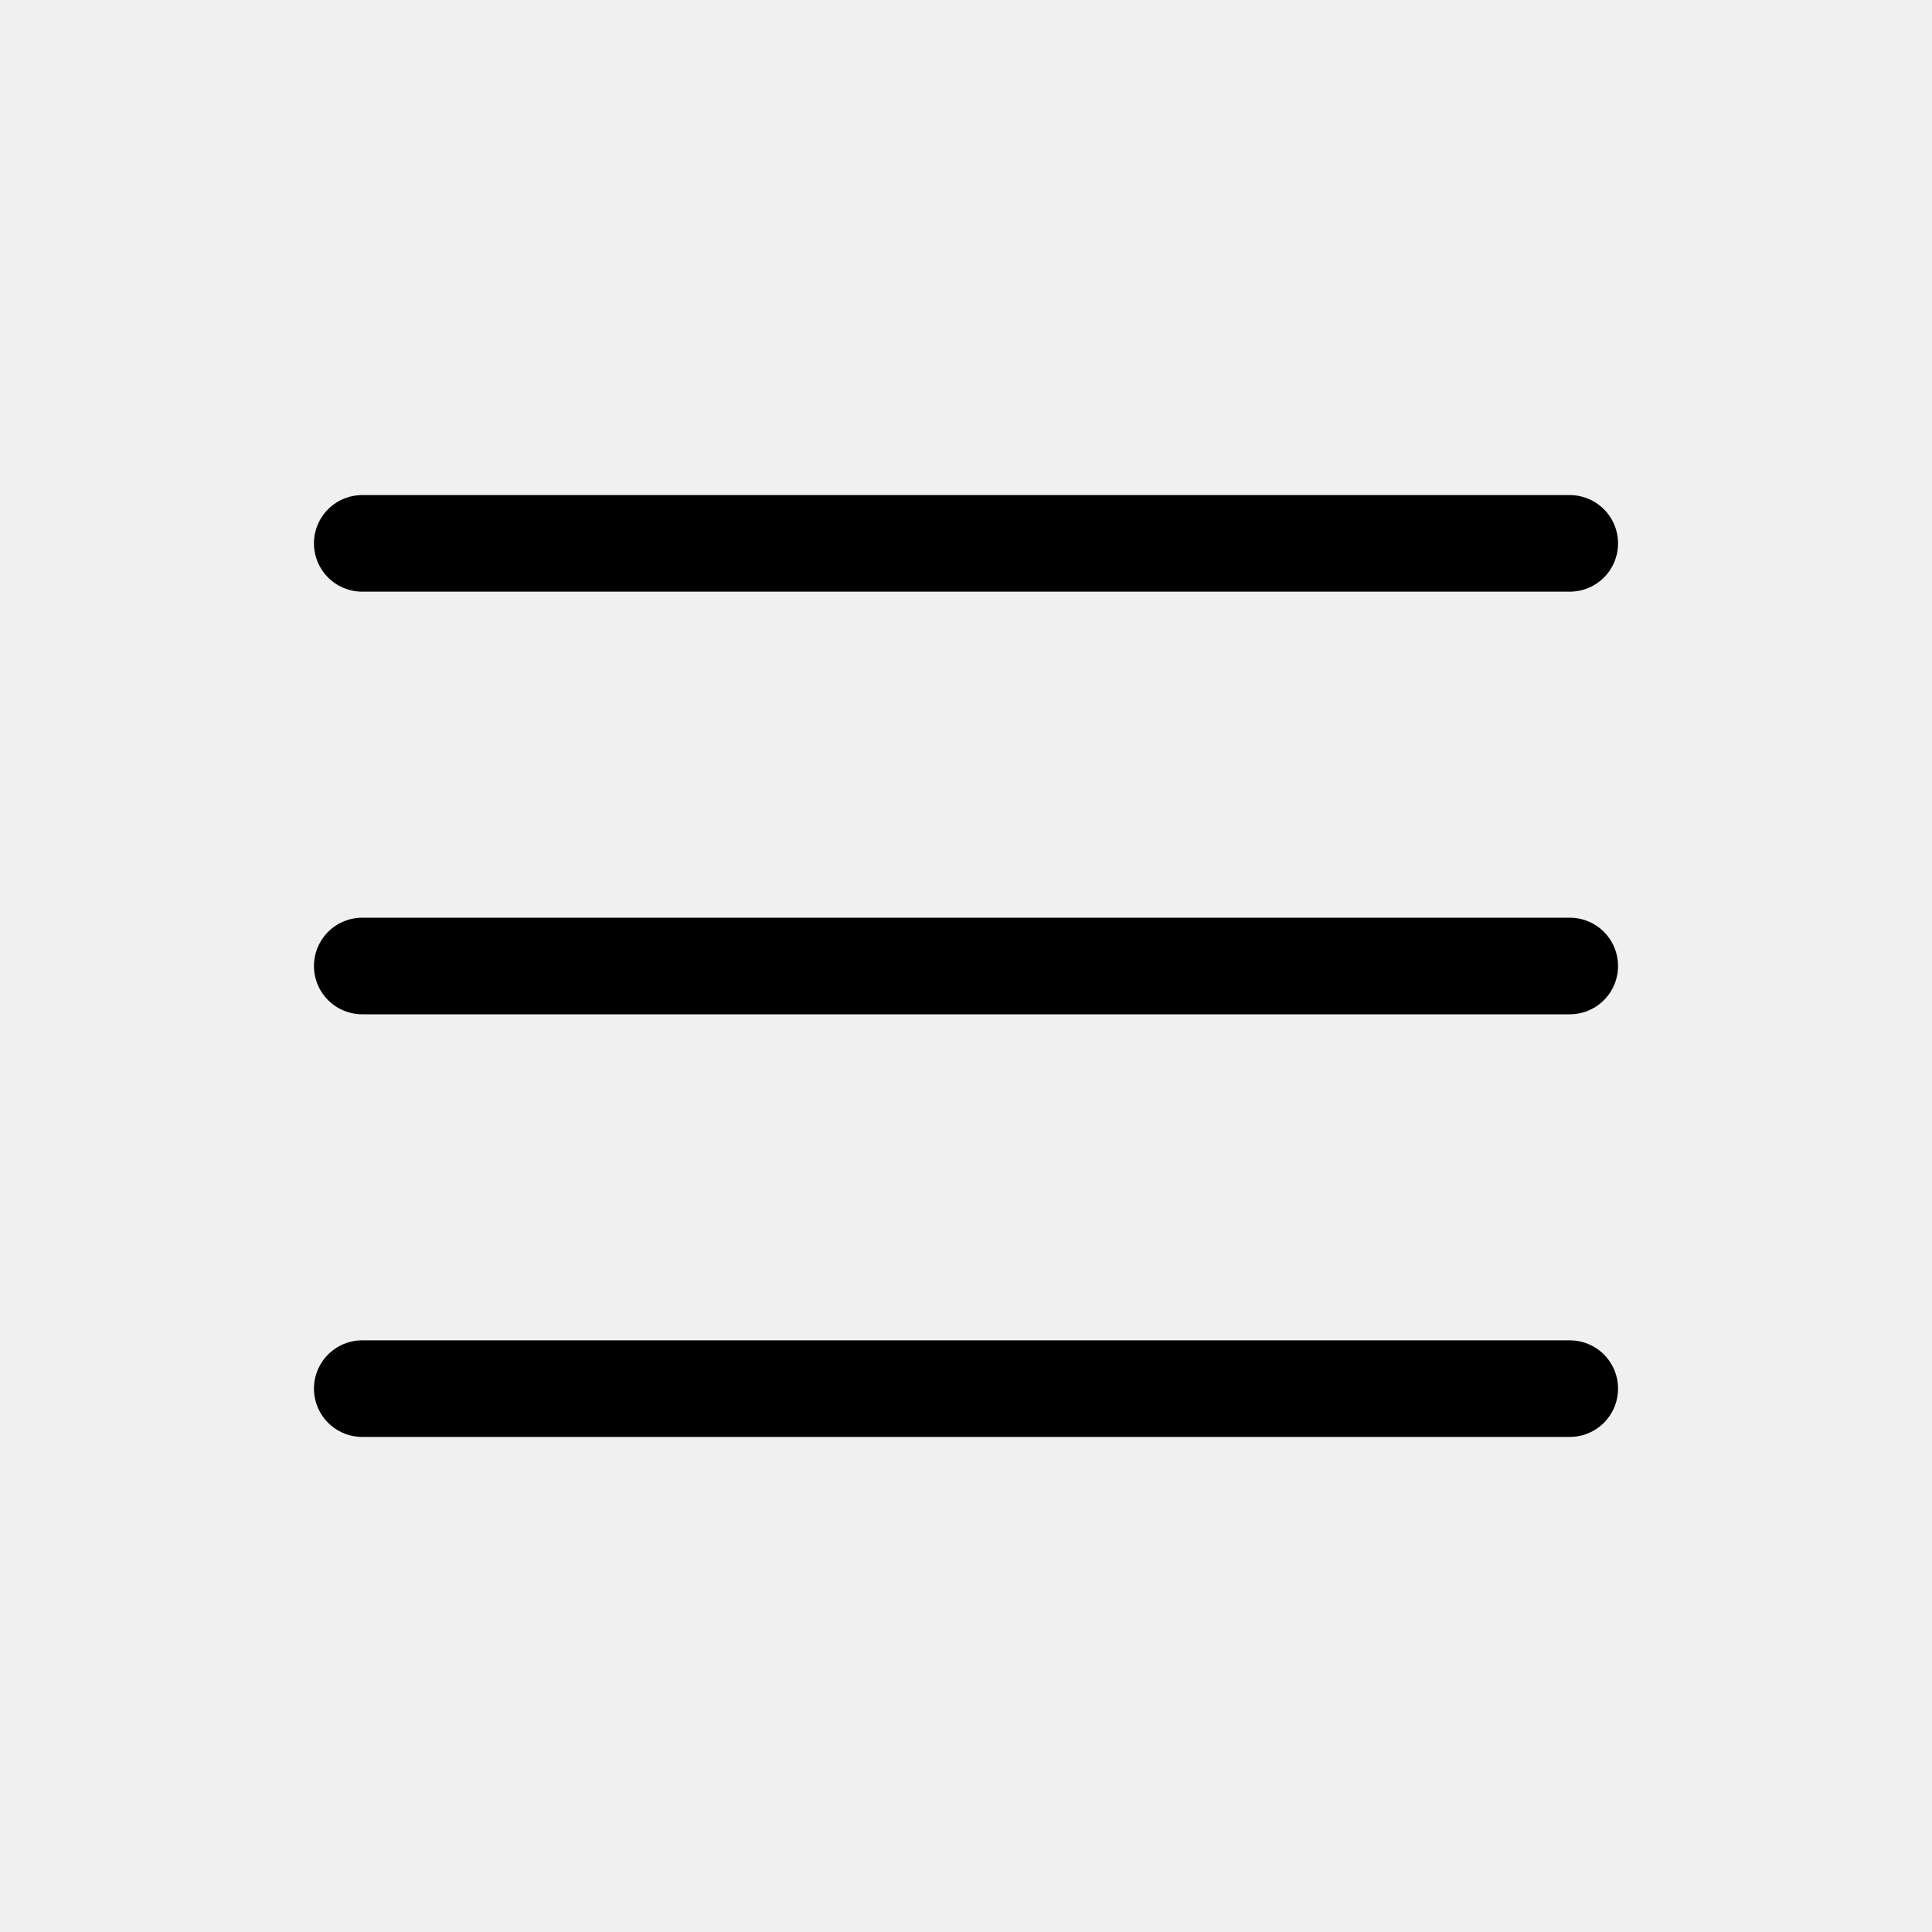
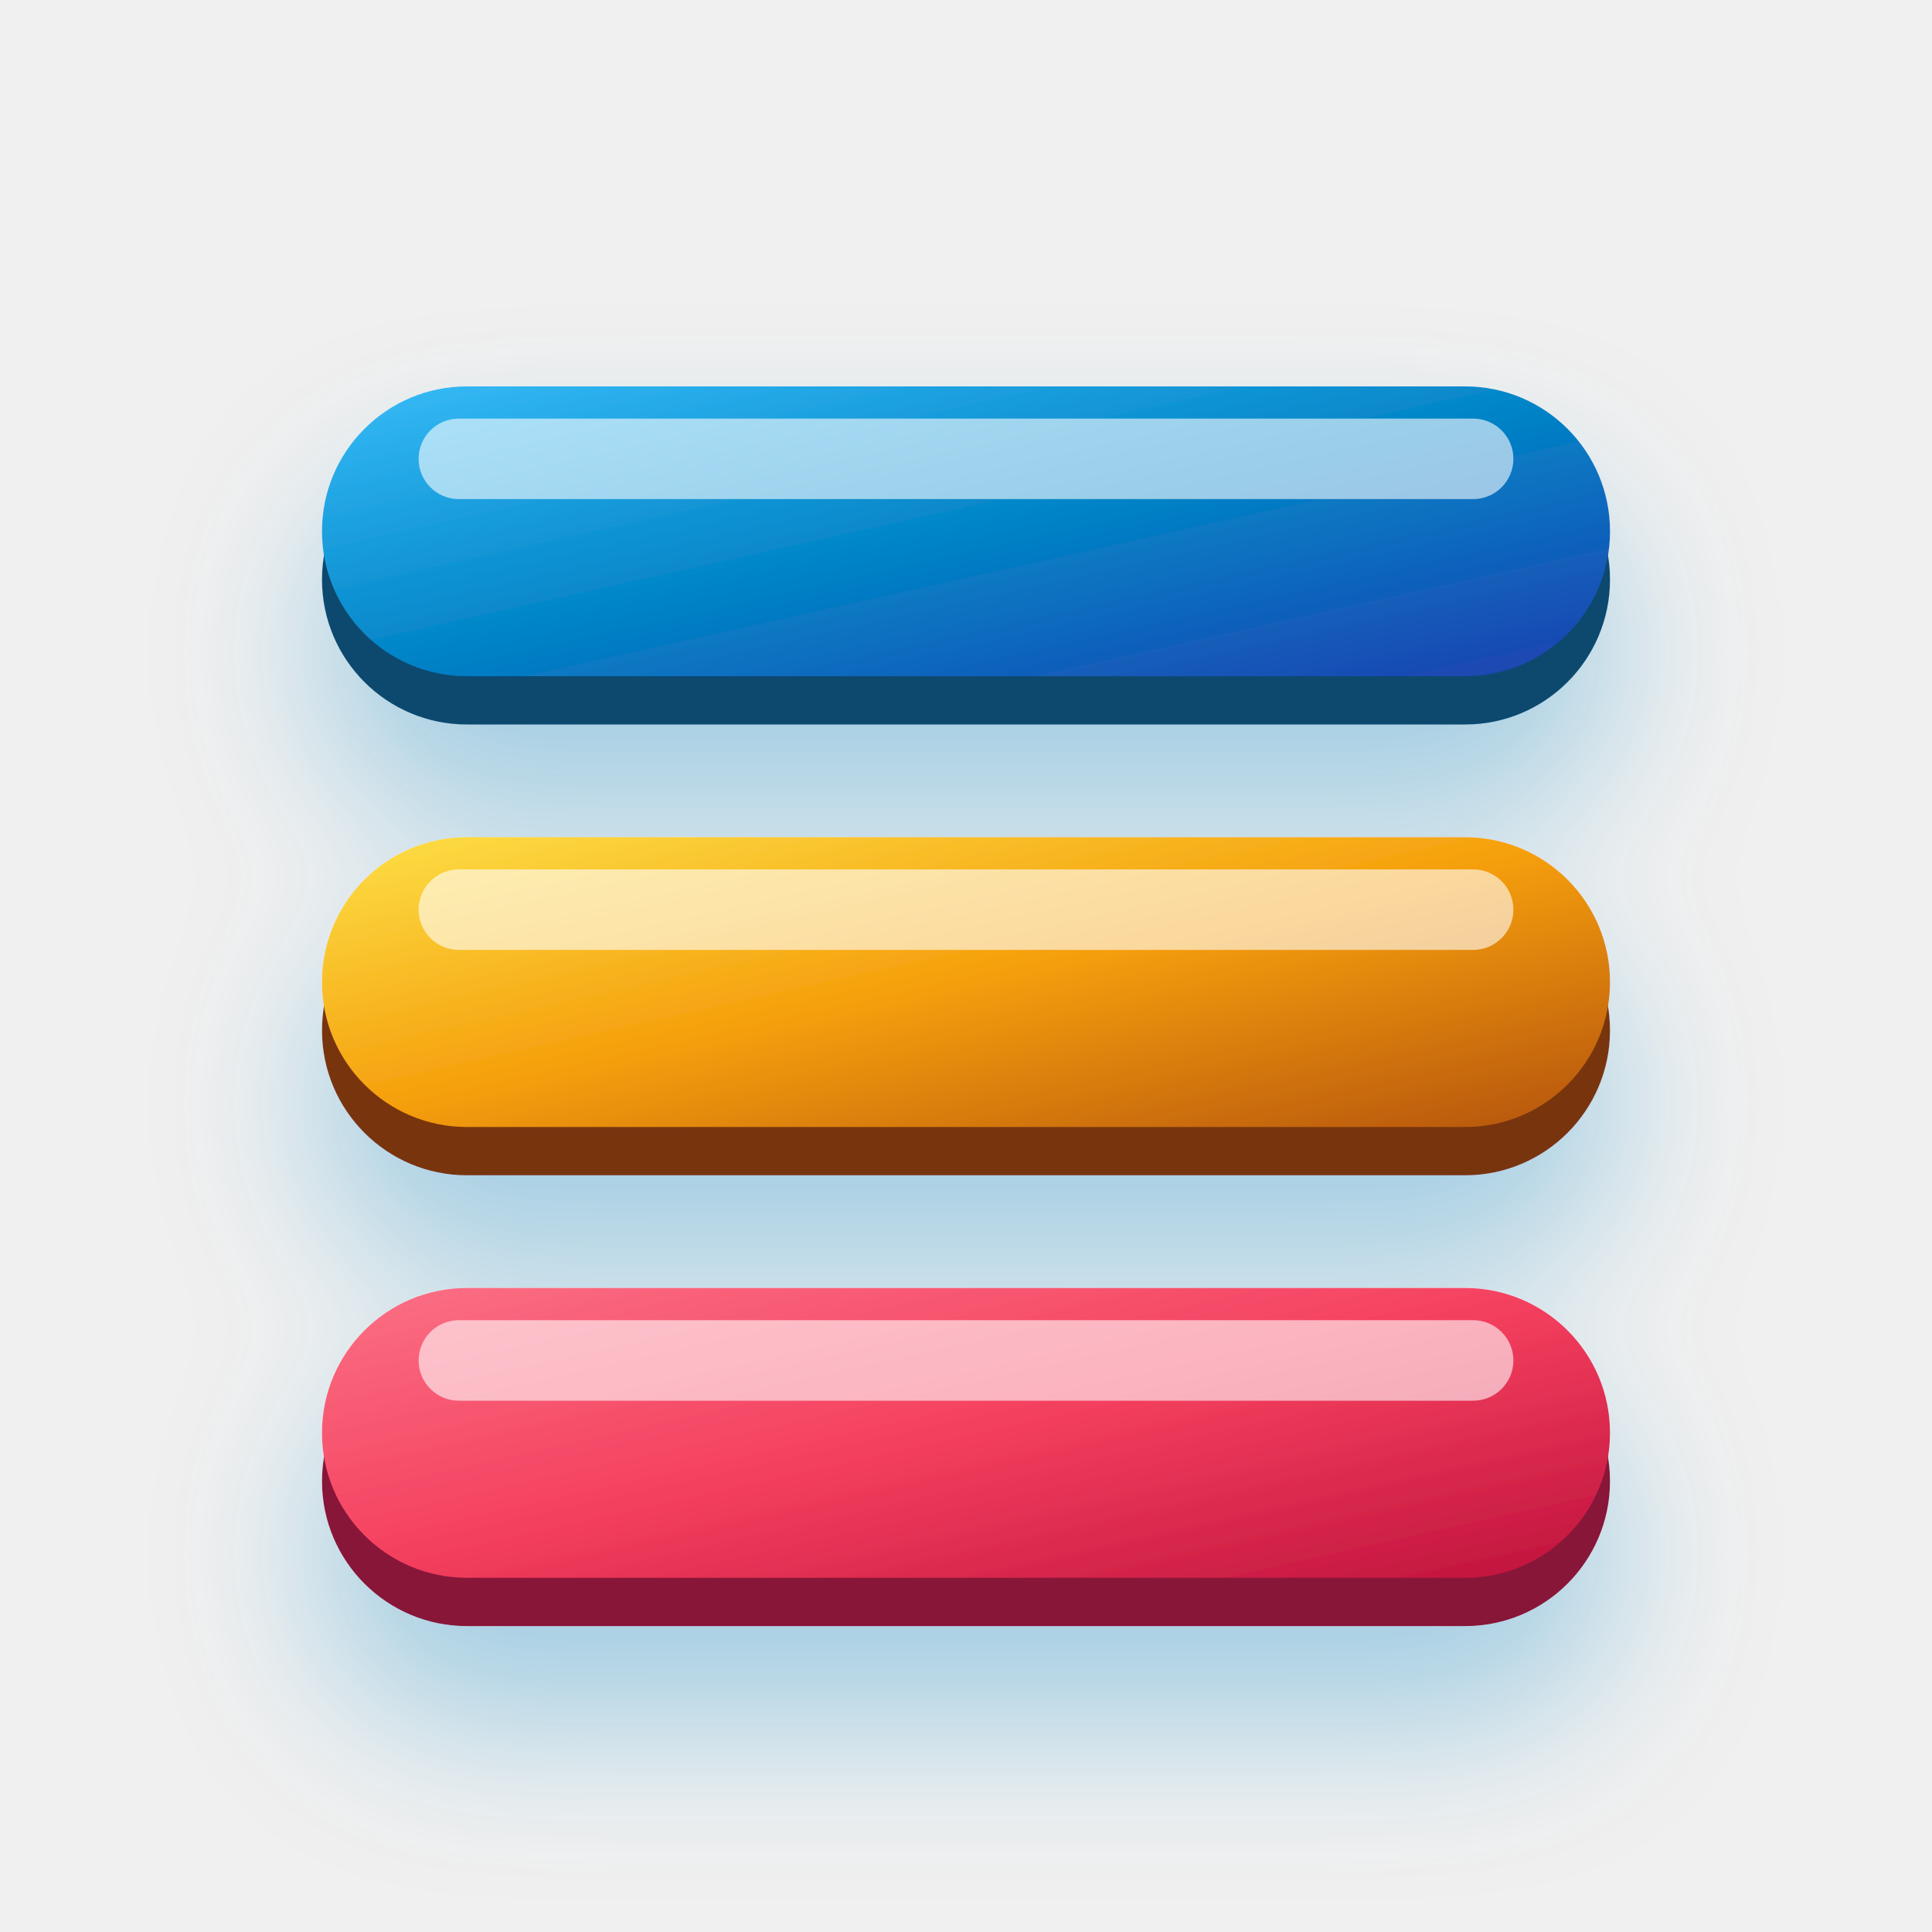
- <svg xmlns="http://www.w3.org/2000/svg" width="64" height="64" viewBox="0 0 64 64" fill="none" stroke="currentColor" stroke-width="3.2" stroke-linecap="round" stroke-linejoin="round">
-   <path d="M12 18h40M12 32h40M12 46h40" />
+ <svg xmlns="http://www.w3.org/2000/svg" viewBox="0 0 120 120" width="100%" height="100%">
+   <defs>
+     <filter id="mn-shadow" x="-20%" y="-20%" width="150%" height="150%">
+       <feDropShadow dx="0" dy="6" stdDeviation="5" flood-color="#0284c7" flood-opacity="0.32" />
+     </filter>
+     <linearGradient id="mn-bar1" x1="0%" y1="0%" x2="100%" y2="100%">
+       <stop offset="0%" stop-color="#38bdf8" />
+       <stop offset="50%" stop-color="#0284c7" />
+       <stop offset="100%" stop-color="#1e40af" />
+     </linearGradient>
+     <linearGradient id="mn-bar2" x1="0%" y1="0%" x2="100%" y2="100%">
+       <stop offset="0%" stop-color="#fde047" />
+       <stop offset="50%" stop-color="#f59e0b" />
+       <stop offset="100%" stop-color="#b45309" />
+     </linearGradient>
+     <linearGradient id="mn-bar3" x1="0%" y1="0%" x2="100%" y2="100%">
+       <stop offset="0%" stop-color="#fb7185" />
+       <stop offset="50%" stop-color="#f43f5e" />
+       <stop offset="100%" stop-color="#be123c" />
+     </linearGradient>
+   </defs>
+   <g filter="url(#mn-shadow)">
+     <rect x="20" y="27" width="80" height="18" rx="9" fill="#0c4a6e" />
+     <rect x="20" y="24" width="80" height="18" rx="9" fill="url(#mn-bar1)" />
+     <rect x="26" y="26" width="68" height="5" rx="2.5" fill="#ffffff" opacity="0.6" />
+     <rect x="20" y="55" width="80" height="18" rx="9" fill="#78350f" />
+     <rect x="20" y="52" width="80" height="18" rx="9" fill="url(#mn-bar2)" />
+     <rect x="26" y="54" width="68" height="5" rx="2.5" fill="#ffffff" opacity="0.6" />
+     <rect x="20" y="83" width="80" height="18" rx="9" fill="#881337" />
+     <rect x="20" y="80" width="80" height="18" rx="9" fill="url(#mn-bar3)" />
+     <rect x="26" y="82" width="68" height="5" rx="2.5" fill="#ffffff" opacity="0.6" />
+   </g>
</svg>
